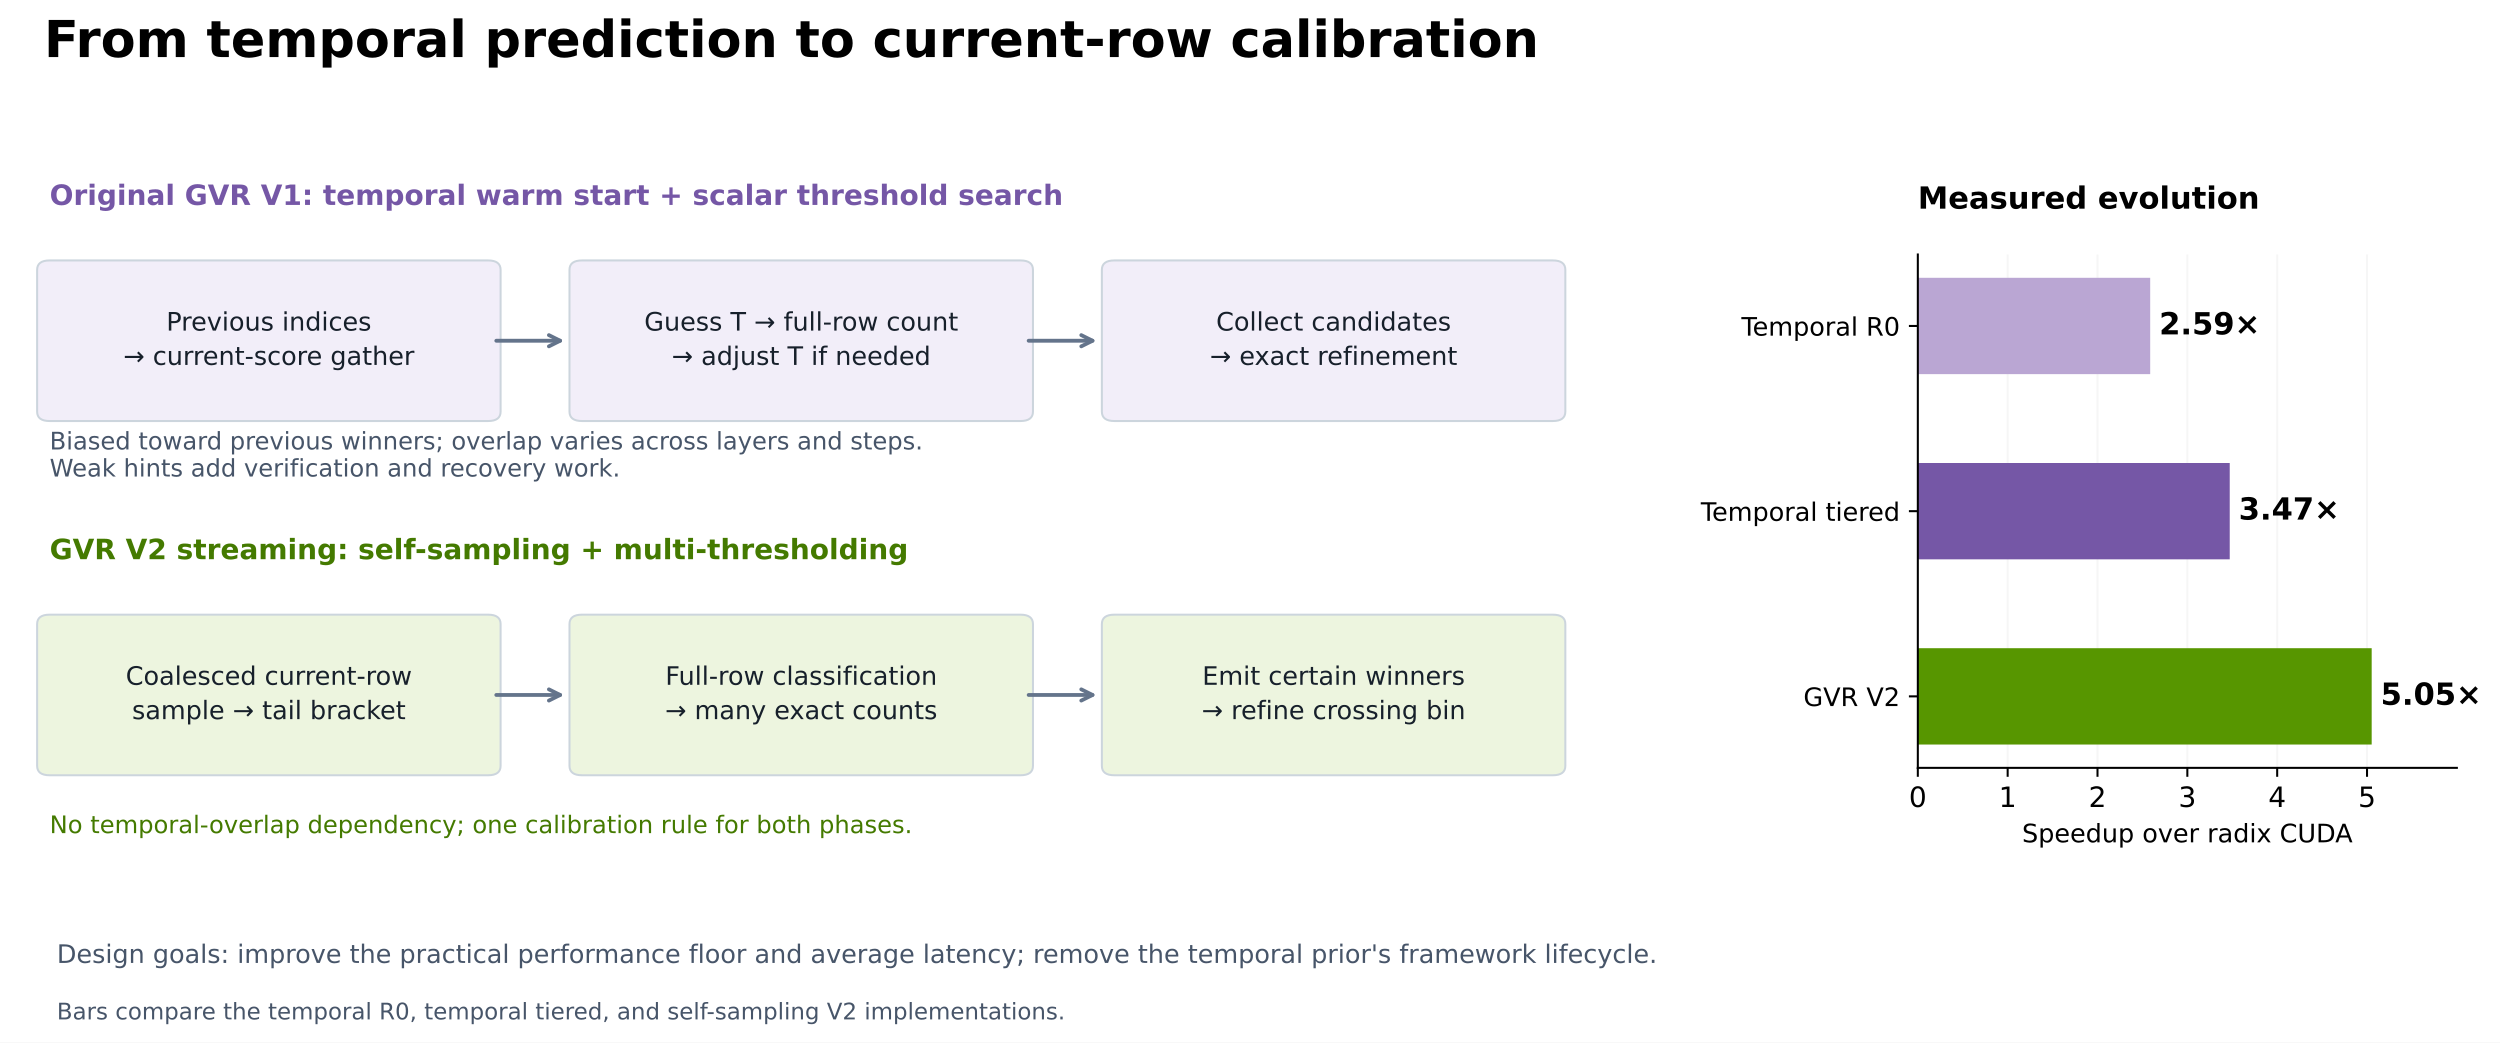
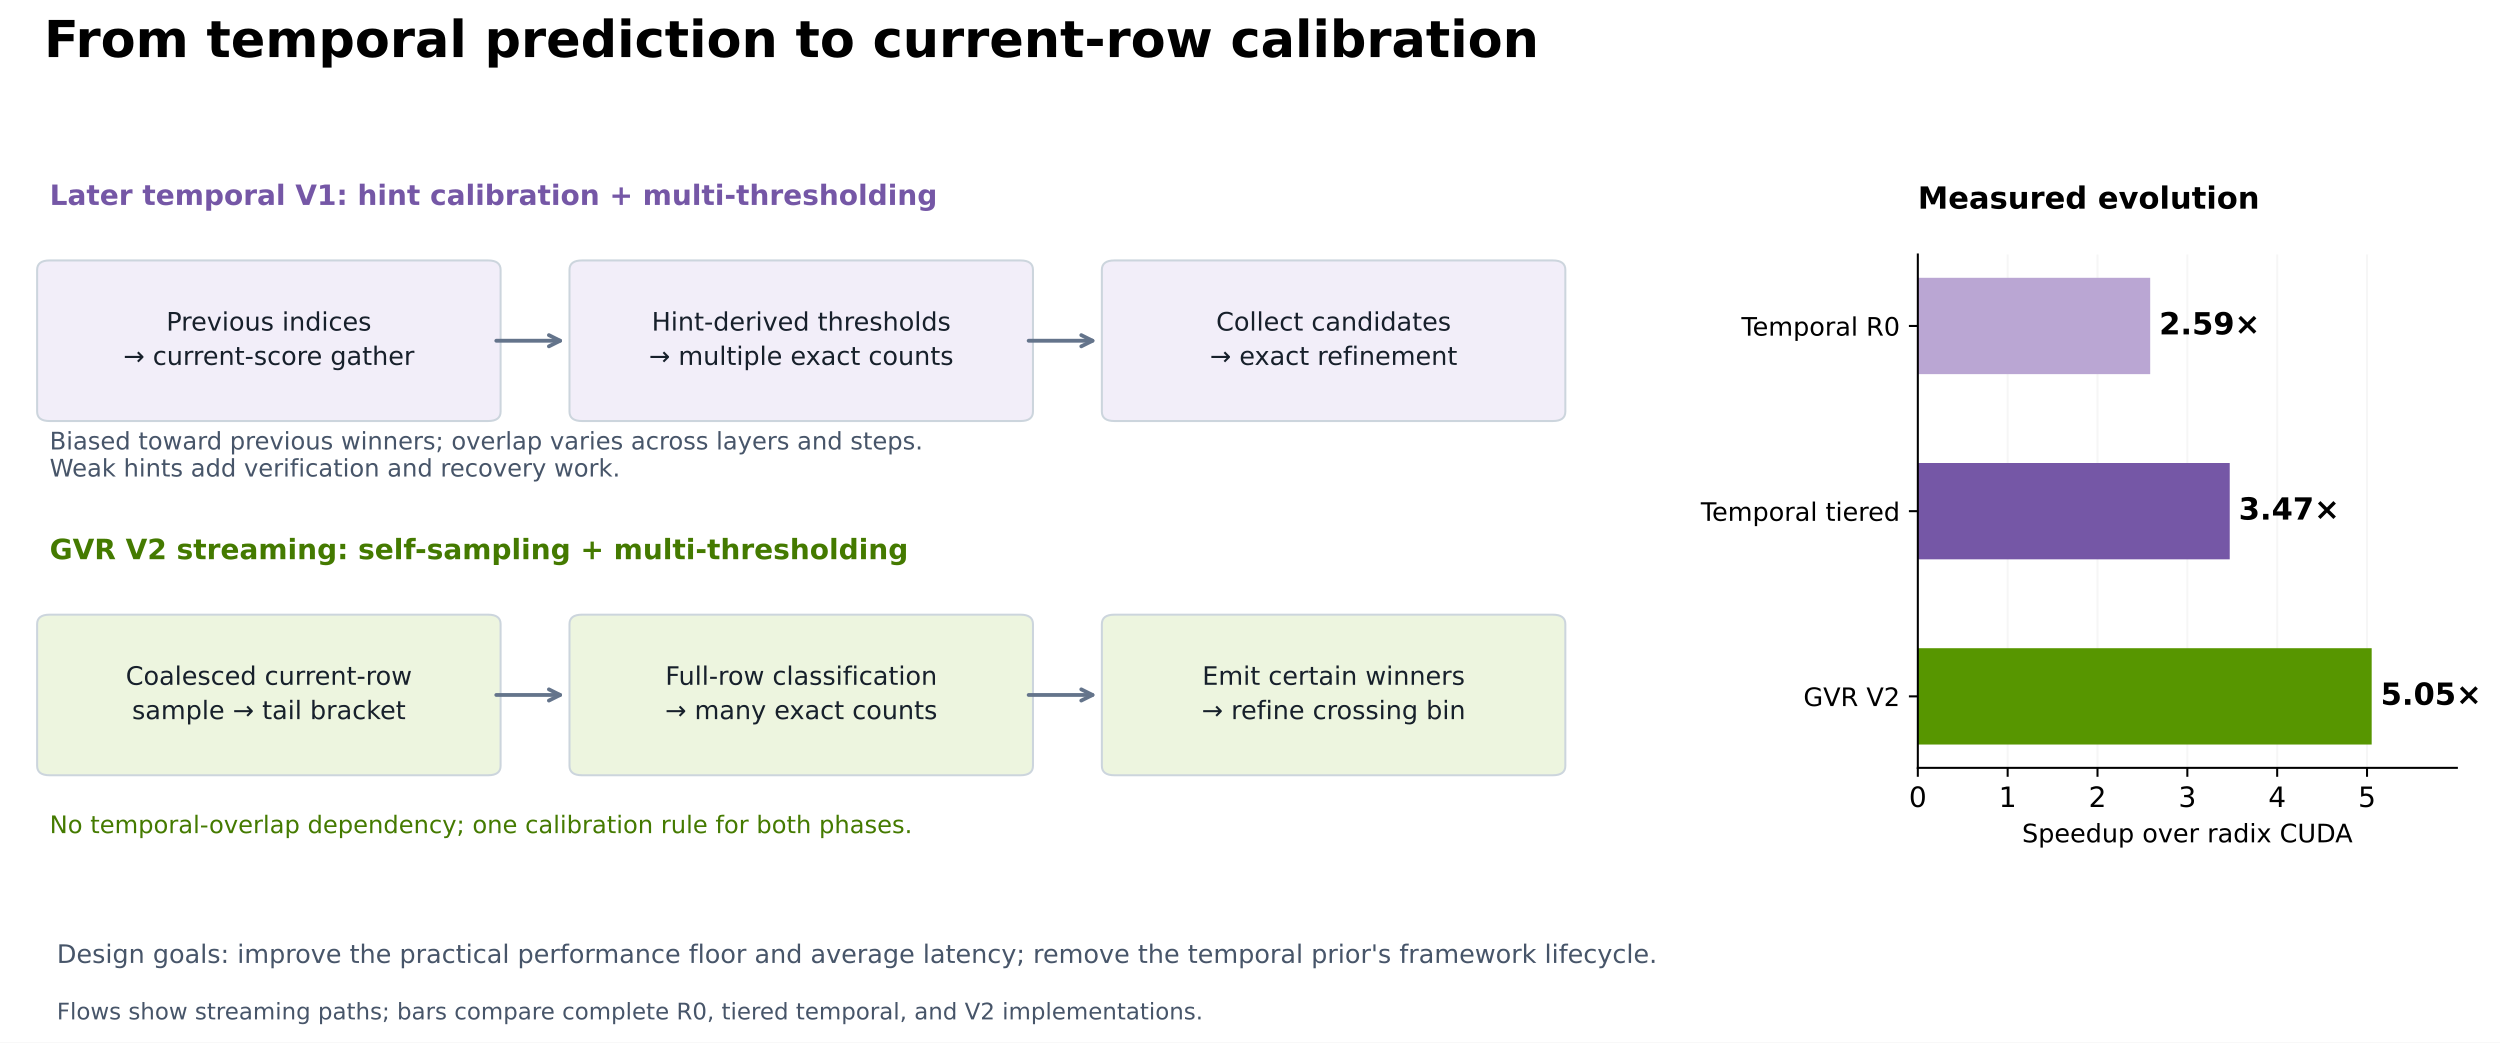
<svg xmlns="http://www.w3.org/2000/svg" xmlns:xlink="http://www.w3.org/1999/xlink" width="981.74pt" height="409.392pt" viewBox="0 0 981.74 409.392" version="1.1">
  <defs>
    <style type="text/css">*{stroke-linejoin: round; stroke-linecap: butt}</style>
  </defs>
  <g id="figure_1">
    <g id="patch_1">
      <path d="M 0 409.392 L 981.74 409.392 L 981.74 0 L 0 0 z " style="fill: #ffffff" />
    </g>
    <g id="axes_1">
      <g id="patch_2">
        <path d="M 19.498 165.335 L 191.664 165.335 Q 196.583 165.335 196.583 161.626 L 196.583 105.984 Q 196.583 102.275 191.664 102.275 L 19.498 102.275 Q 14.579 102.275 14.579 105.984 L 14.579 161.626 Q 14.579 165.335 19.498 165.335 z " clip-path="url(#p5b26b816df)" style="fill: #f2eef9; stroke: #ccd5dd; stroke-width: 0.8; stroke-linejoin: miter" />
      </g>
      <g id="patch_3">
        <path d="M 228.557 165.335 L 400.723 165.335 Q 405.642 165.335 405.642 161.626 L 405.642 105.984 Q 405.642 102.275 400.723 102.275 L 228.557 102.275 Q 223.638 102.275 223.638 105.984 L 223.638 161.626 Q 223.638 165.335 228.557 165.335 z " clip-path="url(#p5b26b816df)" style="fill: #f2eef9; stroke: #ccd5dd; stroke-width: 0.8; stroke-linejoin: miter" />
      </g>
      <g id="patch_4">
        <path d="M 437.616 165.335 L 609.782 165.335 Q 614.701 165.335 614.701 161.626 L 614.701 105.984 Q 614.701 102.275 609.782 102.275 L 437.616 102.275 Q 432.697 102.275 432.697 105.984 L 432.697 161.626 Q 432.697 165.335 437.616 165.335 z " clip-path="url(#p5b26b816df)" style="fill: #f2eef9; stroke: #ccd5dd; stroke-width: 0.8; stroke-linejoin: miter" />
      </g>
      <g id="patch_5">
        <path d="M 19.498 304.439 L 191.664 304.439 Q 196.583 304.439 196.583 300.73 L 196.583 245.088 Q 196.583 241.379 191.664 241.379 L 19.498 241.379 Q 14.579 241.379 14.579 245.088 L 14.579 300.73 Q 14.579 304.439 19.498 304.439 z " clip-path="url(#p5b26b816df)" style="fill: #edf5df; stroke: #ccd5dd; stroke-width: 0.8; stroke-linejoin: miter" />
      </g>
      <g id="patch_6">
        <path d="M 228.557 304.439 L 400.723 304.439 Q 405.642 304.439 405.642 300.73 L 405.642 245.088 Q 405.642 241.379 400.723 241.379 L 228.557 241.379 Q 223.638 241.379 223.638 245.088 L 223.638 300.73 Q 223.638 304.439 228.557 304.439 z " clip-path="url(#p5b26b816df)" style="fill: #edf5df; stroke: #ccd5dd; stroke-width: 0.8; stroke-linejoin: miter" />
      </g>
      <g id="patch_7">
        <path d="M 437.616 304.439 L 609.782 304.439 Q 614.701 304.439 614.701 300.73 L 614.701 245.088 Q 614.701 241.379 609.782 241.379 L 437.616 241.379 Q 432.697 241.379 432.697 245.088 L 432.697 300.73 Q 432.697 304.439 437.616 304.439 z " clip-path="url(#p5b26b816df)" style="fill: #edf5df; stroke: #ccd5dd; stroke-width: 0.8; stroke-linejoin: miter" />
      </g>
      <g id="text_1">
-         <text style="font-weight: 700; font-size: 11px; font-family: 'DejaVu Sans'; text-anchor: start; fill: #7557a6" x="19.498" y="80.482" transform="rotate(-0 19.4976 80.4816)">Original GVR V1: temporal warm start + scalar threshold search</text>
+         <text style="font-weight: 700; font-size: 11px; font-family: 'DejaVu Sans'; text-anchor: start; fill: #7557a6" x="19.498" y="80.482" transform="rotate(-0 19.4976 80.4816)">Later temporal V1: hint calibration + multi-thresholding</text>
      </g>
      <g id="text_2">
        <text style="font-size: 10px; font-family: 'DejaVu Sans'; fill: #17202b" transform="translate(65.31205 129.8255)">Previous indices</text>
        <text style="font-size: 10px; font-family: 'DejaVu Sans'; fill: #17202b" transform="translate(48.44252 143.3028)">→ current-score gather</text>
      </g>
      <g id="text_3">
-         <text style="font-size: 10px; font-family: 'DejaVu Sans'; fill: #17202b" transform="translate(253.0025 129.8255)">Guess T → full-row count</text>
-         <text style="font-size: 10px; font-family: 'DejaVu Sans'; fill: #17202b" transform="translate(263.783 143.3028)">→ adjust T if needed</text>
+         <text style="font-size: 10px; font-family: 'DejaVu Sans'; fill: #17202b" transform="translate(255.9142 129.8255)">Hint-derived thresholds</text>
+         <text style="font-size: 10px; font-family: 'DejaVu Sans'; fill: #17202b" transform="translate(254.833 143.3028)">→ multiple exact counts</text>
      </g>
      <g id="text_4">
        <text style="font-size: 10px; font-family: 'DejaVu Sans'; fill: #17202b" transform="translate(477.5703 129.8255)">Collect candidates</text>
        <text style="font-size: 10px; font-family: 'DejaVu Sans'; fill: #17202b" transform="translate(475.1195 143.3028)">→ exact refinement</text>
      </g>
      <g id="text_5">
        <text style="font-size: 9.5px; font-family: 'DejaVu Sans'; fill: #475569" transform="translate(19.4976 176.4901)">Biased toward previous winners; overlap varies across layers and steps.</text>
        <text style="font-size: 9.5px; font-family: 'DejaVu Sans'; fill: #475569" transform="translate(19.4976 187.128)">Weak hints add verification and recovery work.</text>
      </g>
      <g id="text_6">
        <text style="font-weight: 700; font-size: 11px; font-family: 'DejaVu Sans'; text-anchor: start; fill: #447a00" x="19.498" y="219.586" transform="rotate(-0 19.4976 219.5856)">GVR V2 streaming: self-sampling + multi-thresholding</text>
      </g>
      <g id="text_7">
        <text style="font-size: 10px; font-family: 'DejaVu Sans'; fill: #17202b" transform="translate(49.37689 268.9295)">Coalesced current-row</text>
        <text style="font-size: 10px; font-family: 'DejaVu Sans'; fill: #17202b" transform="translate(51.84877 282.4068)">sample → tail bracket</text>
      </g>
      <g id="text_8">
        <text style="font-size: 10px; font-family: 'DejaVu Sans'; fill: #17202b" transform="translate(261.2673 268.9295)">Full-row classification</text>
        <text style="font-size: 10px; font-family: 'DejaVu Sans'; fill: #17202b" transform="translate(261.1877 282.4068)">→ many exact counts</text>
      </g>
      <g id="text_9">
        <text style="font-size: 10px; font-family: 'DejaVu Sans'; fill: #17202b" transform="translate(472.1265 268.9295)">Emit certain winners</text>
        <text style="font-size: 10px; font-family: 'DejaVu Sans'; fill: #17202b" transform="translate(471.9031 282.4068)">→ refine crossing bin</text>
      </g>
      <g id="patch_8">
        <path d="M 194.894 133.805 Q 208.264 133.805 219.957 133.805 " style="fill: none; stroke: #64748b; stroke-width: 1.5; stroke-linecap: round" />
        <path d="M 215.557 131.605 L 219.957 133.805 L 215.557 136.005 " style="fill: none; stroke: #64748b; stroke-width: 1.5; stroke-linecap: round" />
      </g>
      <g id="patch_9">
        <path d="M 403.953 133.805 Q 417.323 133.805 429.016 133.805 " style="fill: none; stroke: #64748b; stroke-width: 1.5; stroke-linecap: round" />
        <path d="M 424.616 131.605 L 429.016 133.805 L 424.616 136.005 " style="fill: none; stroke: #64748b; stroke-width: 1.5; stroke-linecap: round" />
      </g>
      <g id="patch_10">
        <path d="M 194.894 272.909 Q 208.264 272.909 219.957 272.909 " style="fill: none; stroke: #64748b; stroke-width: 1.5; stroke-linecap: round" />
        <path d="M 215.557 270.709 L 219.957 272.909 L 215.557 275.109 " style="fill: none; stroke: #64748b; stroke-width: 1.5; stroke-linecap: round" />
      </g>
      <g id="patch_11">
        <path d="M 403.953 272.909 Q 417.323 272.909 429.016 272.909 " style="fill: none; stroke: #64748b; stroke-width: 1.5; stroke-linecap: round" />
        <path d="M 424.616 270.709 L 429.016 272.909 L 424.616 275.109 " style="fill: none; stroke: #64748b; stroke-width: 1.5; stroke-linecap: round" />
      </g>
      <g id="text_10">
        <text style="font-size: 9.5px; font-family: 'DejaVu Sans'; text-anchor: start; fill: #447a00" x="19.498" y="327.159" transform="rotate(-0 19.4976 327.1594)">No temporal-overlap dependency; one calibration rule for both phases.</text>
      </g>
    </g>
    <g id="axes_2">
      <g id="patch_12">
        <path d="M 753.12 301.536 L 964.8 301.536 L 964.8 99.936 L 753.12 99.936 z " style="fill: #ffffff" />
      </g>
      <g id="matplotlib.axis_1">
        <g id="xtick_1">
          <g id="line2d_1">
            <path d="M 753.12 301.536 L 753.12 99.936 " clip-path="url(#p7621fe8e9c)" style="fill: none; stroke: #b0b0b0; stroke-opacity: 0.12; stroke-width: 0.8; stroke-linecap: square" />
          </g>
          <g id="line2d_2">
            <defs>
              <path id="m2a15120bd5" d="M 0 0 L 0 3.5 " style="stroke: #000000; stroke-width: 0.8" />
            </defs>
            <g>
              <use xlink:href="#m2a15120bd5" x="753.12" y="301.536" style="stroke: #000000; stroke-width: 0.8" />
            </g>
          </g>
          <g id="text_11">
            <text style="font-size: 11px; font-family: 'DejaVu Sans'; text-anchor: middle" x="753.12" y="316.894" transform="rotate(-0 753.12 316.8943)">0</text>
          </g>
        </g>
        <g id="xtick_2">
          <g id="line2d_3">
            <path d="M 788.4 301.536 L 788.4 99.936 " clip-path="url(#p7621fe8e9c)" style="fill: none; stroke: #b0b0b0; stroke-opacity: 0.12; stroke-width: 0.8; stroke-linecap: square" />
          </g>
          <g id="line2d_4">
            <g>
              <use xlink:href="#m2a15120bd5" x="788.4" y="301.536" style="stroke: #000000; stroke-width: 0.8" />
            </g>
          </g>
          <g id="text_12">
            <text style="font-size: 11px; font-family: 'DejaVu Sans'; text-anchor: middle" x="788.4" y="316.894" transform="rotate(-0 788.4 316.8943)">1</text>
          </g>
        </g>
        <g id="xtick_3">
          <g id="line2d_5">
            <path d="M 823.68 301.536 L 823.68 99.936 " clip-path="url(#p7621fe8e9c)" style="fill: none; stroke: #b0b0b0; stroke-opacity: 0.12; stroke-width: 0.8; stroke-linecap: square" />
          </g>
          <g id="line2d_6">
            <g>
              <use xlink:href="#m2a15120bd5" x="823.68" y="301.536" style="stroke: #000000; stroke-width: 0.8" />
            </g>
          </g>
          <g id="text_13">
            <text style="font-size: 11px; font-family: 'DejaVu Sans'; text-anchor: middle" x="823.68" y="316.894" transform="rotate(-0 823.68 316.8943)">2</text>
          </g>
        </g>
        <g id="xtick_4">
          <g id="line2d_7">
            <path d="M 858.96 301.536 L 858.96 99.936 " clip-path="url(#p7621fe8e9c)" style="fill: none; stroke: #b0b0b0; stroke-opacity: 0.12; stroke-width: 0.8; stroke-linecap: square" />
          </g>
          <g id="line2d_8">
            <g>
              <use xlink:href="#m2a15120bd5" x="858.96" y="301.536" style="stroke: #000000; stroke-width: 0.8" />
            </g>
          </g>
          <g id="text_14">
            <text style="font-size: 11px; font-family: 'DejaVu Sans'; text-anchor: middle" x="858.96" y="316.894" transform="rotate(-0 858.96 316.8943)">3</text>
          </g>
        </g>
        <g id="xtick_5">
          <g id="line2d_9">
            <path d="M 894.24 301.536 L 894.24 99.936 " clip-path="url(#p7621fe8e9c)" style="fill: none; stroke: #b0b0b0; stroke-opacity: 0.12; stroke-width: 0.8; stroke-linecap: square" />
          </g>
          <g id="line2d_10">
            <g>
              <use xlink:href="#m2a15120bd5" x="894.24" y="301.536" style="stroke: #000000; stroke-width: 0.8" />
            </g>
          </g>
          <g id="text_15">
            <text style="font-size: 11px; font-family: 'DejaVu Sans'; text-anchor: middle" x="894.24" y="316.894" transform="rotate(-0 894.24 316.8943)">4</text>
          </g>
        </g>
        <g id="xtick_6">
          <g id="line2d_11">
            <path d="M 929.52 301.536 L 929.52 99.936 " clip-path="url(#p7621fe8e9c)" style="fill: none; stroke: #b0b0b0; stroke-opacity: 0.12; stroke-width: 0.8; stroke-linecap: square" />
          </g>
          <g id="line2d_12">
            <g>
              <use xlink:href="#m2a15120bd5" x="929.52" y="301.536" style="stroke: #000000; stroke-width: 0.8" />
            </g>
          </g>
          <g id="text_16">
            <text style="font-size: 11px; font-family: 'DejaVu Sans'; text-anchor: middle" x="929.52" y="316.894" transform="rotate(-0 929.52 316.8943)">5</text>
          </g>
        </g>
        <g id="text_17">
          <text style="font-size: 10px; font-family: 'DejaVu Sans'; text-anchor: middle" x="858.96" y="330.78" transform="rotate(-0 858.96 330.7804)">Speedup over radix CUDA</text>
        </g>
      </g>
      <g id="matplotlib.axis_2">
        <g id="ytick_1">
          <g id="line2d_13">
            <defs>
              <path id="m040ed7ae38" d="M 0 0 L -3.5 0 " style="stroke: #000000; stroke-width: 0.8" />
            </defs>
            <g>
              <use xlink:href="#m040ed7ae38" x="753.12" y="128.009" style="stroke: #000000; stroke-width: 0.8" />
            </g>
          </g>
          <g id="text_18">
            <text style="font-size: 10px; font-family: 'DejaVu Sans'; text-anchor: end" x="746.12" y="131.808" transform="rotate(-0 746.12 131.8079)">Temporal R0</text>
          </g>
        </g>
        <g id="ytick_2">
          <g id="line2d_14">
            <g>
              <use xlink:href="#m040ed7ae38" x="753.12" y="200.736" style="stroke: #000000; stroke-width: 0.8" />
            </g>
          </g>
          <g id="text_19">
            <text style="font-size: 10px; font-family: 'DejaVu Sans'; text-anchor: end" x="746.12" y="204.535" transform="rotate(-0 746.12 204.5352)">Temporal tiered</text>
          </g>
        </g>
        <g id="ytick_3">
          <g id="line2d_15">
            <g>
              <use xlink:href="#m040ed7ae38" x="753.12" y="273.463" style="stroke: #000000; stroke-width: 0.8" />
            </g>
          </g>
          <g id="text_20">
            <text style="font-size: 10px; font-family: 'DejaVu Sans'; text-anchor: end" x="746.12" y="277.262" transform="rotate(-0 746.12 277.2625)">GVR V2</text>
          </g>
        </g>
      </g>
      <g id="patch_13">
        <path d="M 753.12 109.1 L 844.373 109.1 L 844.373 146.918 L 753.12 146.918 z " clip-path="url(#p7621fe8e9c)" style="fill: #baa6d3" />
      </g>
      <g id="patch_14">
        <path d="M 753.12 181.827 L 875.607 181.827 L 875.607 219.645 L 753.12 219.645 z " clip-path="url(#p7621fe8e9c)" style="fill: #7557a6" />
      </g>
      <g id="patch_15">
        <path d="M 753.12 254.554 L 931.35 254.554 L 931.35 292.372 L 753.12 292.372 z " clip-path="url(#p7621fe8e9c)" style="fill: #579600" />
      </g>
      <g id="patch_16">
        <path d="M 753.12 301.536 L 753.12 99.936 " style="fill: none; stroke: #000000; stroke-width: 0.8; stroke-linejoin: miter; stroke-linecap: square" />
      </g>
      <g id="patch_17">
        <path d="M 753.12 301.536 L 964.8 301.536 " style="fill: none; stroke: #000000; stroke-width: 0.8; stroke-linejoin: miter; stroke-linecap: square" />
      </g>
      <g id="text_21">
        <text style="font-weight: 700; font-size: 12px; font-family: 'DejaVu Sans'; text-anchor: start" x="847.901" y="131.32" transform="rotate(-0 847.9013 131.32)">2.59×</text>
      </g>
      <g id="text_22">
        <text style="font-weight: 700; font-size: 12px; font-family: 'DejaVu Sans'; text-anchor: start" x="879.135" y="204.047" transform="rotate(-0 879.1351 204.0472)">3.47×</text>
      </g>
      <g id="text_23">
        <text style="font-weight: 700; font-size: 12px; font-family: 'DejaVu Sans'; text-anchor: start" x="934.878" y="276.775" transform="rotate(-0 934.8778 276.7745)">5.05×</text>
      </g>
      <g id="text_24">
        <text style="font-weight: 700; font-size: 12px; font-family: 'DejaVu Sans'; text-anchor: start" x="753.12" y="81.936" transform="rotate(-0 753.12 81.936)">Measured evolution</text>
      </g>
    </g>
    <g id="text_25">
      <text style="font-weight: 700; font-size: 20px; font-family: 'DejaVu Sans'; text-anchor: start" x="17.28" y="22.397" transform="rotate(-0 17.28 22.39688)">From temporal prediction to current-row calibration</text>
    </g>
    <g id="text_26">
      <text style="font-size: 10px; font-family: 'DejaVu Sans'; text-anchor: start; fill: #475569" x="22.32" y="378.144" transform="rotate(-0 22.32 378.144)">Design goals: improve the practical performance floor and average latency; remove the temporal prior's framework lifecycle.</text>
    </g>
    <g id="text_27">
-       <text style="font-size: 9px; font-family: 'DejaVu Sans'; text-anchor: start; fill: #475569" x="22.32" y="400.32" transform="rotate(-0 22.32 400.32)">Bars compare the temporal R0, temporal tiered, and self-sampling V2 implementations.</text>
+       <text style="font-size: 9px; font-family: 'DejaVu Sans'; text-anchor: start; fill: #475569" x="22.32" y="400.32" transform="rotate(-0 22.32 400.32)">Flows show streaming paths; bars compare complete R0, tiered temporal, and V2 implementations.</text>
    </g>
  </g>
  <defs>
    <clipPath id="p5b26b816df">
      <rect x="7.2" y="59.616" width="614.88" height="278.208" />
    </clipPath>
    <clipPath id="p7621fe8e9c">
      <rect x="753.12" y="99.936" width="211.68" height="201.6" />
    </clipPath>
  </defs>
</svg>
